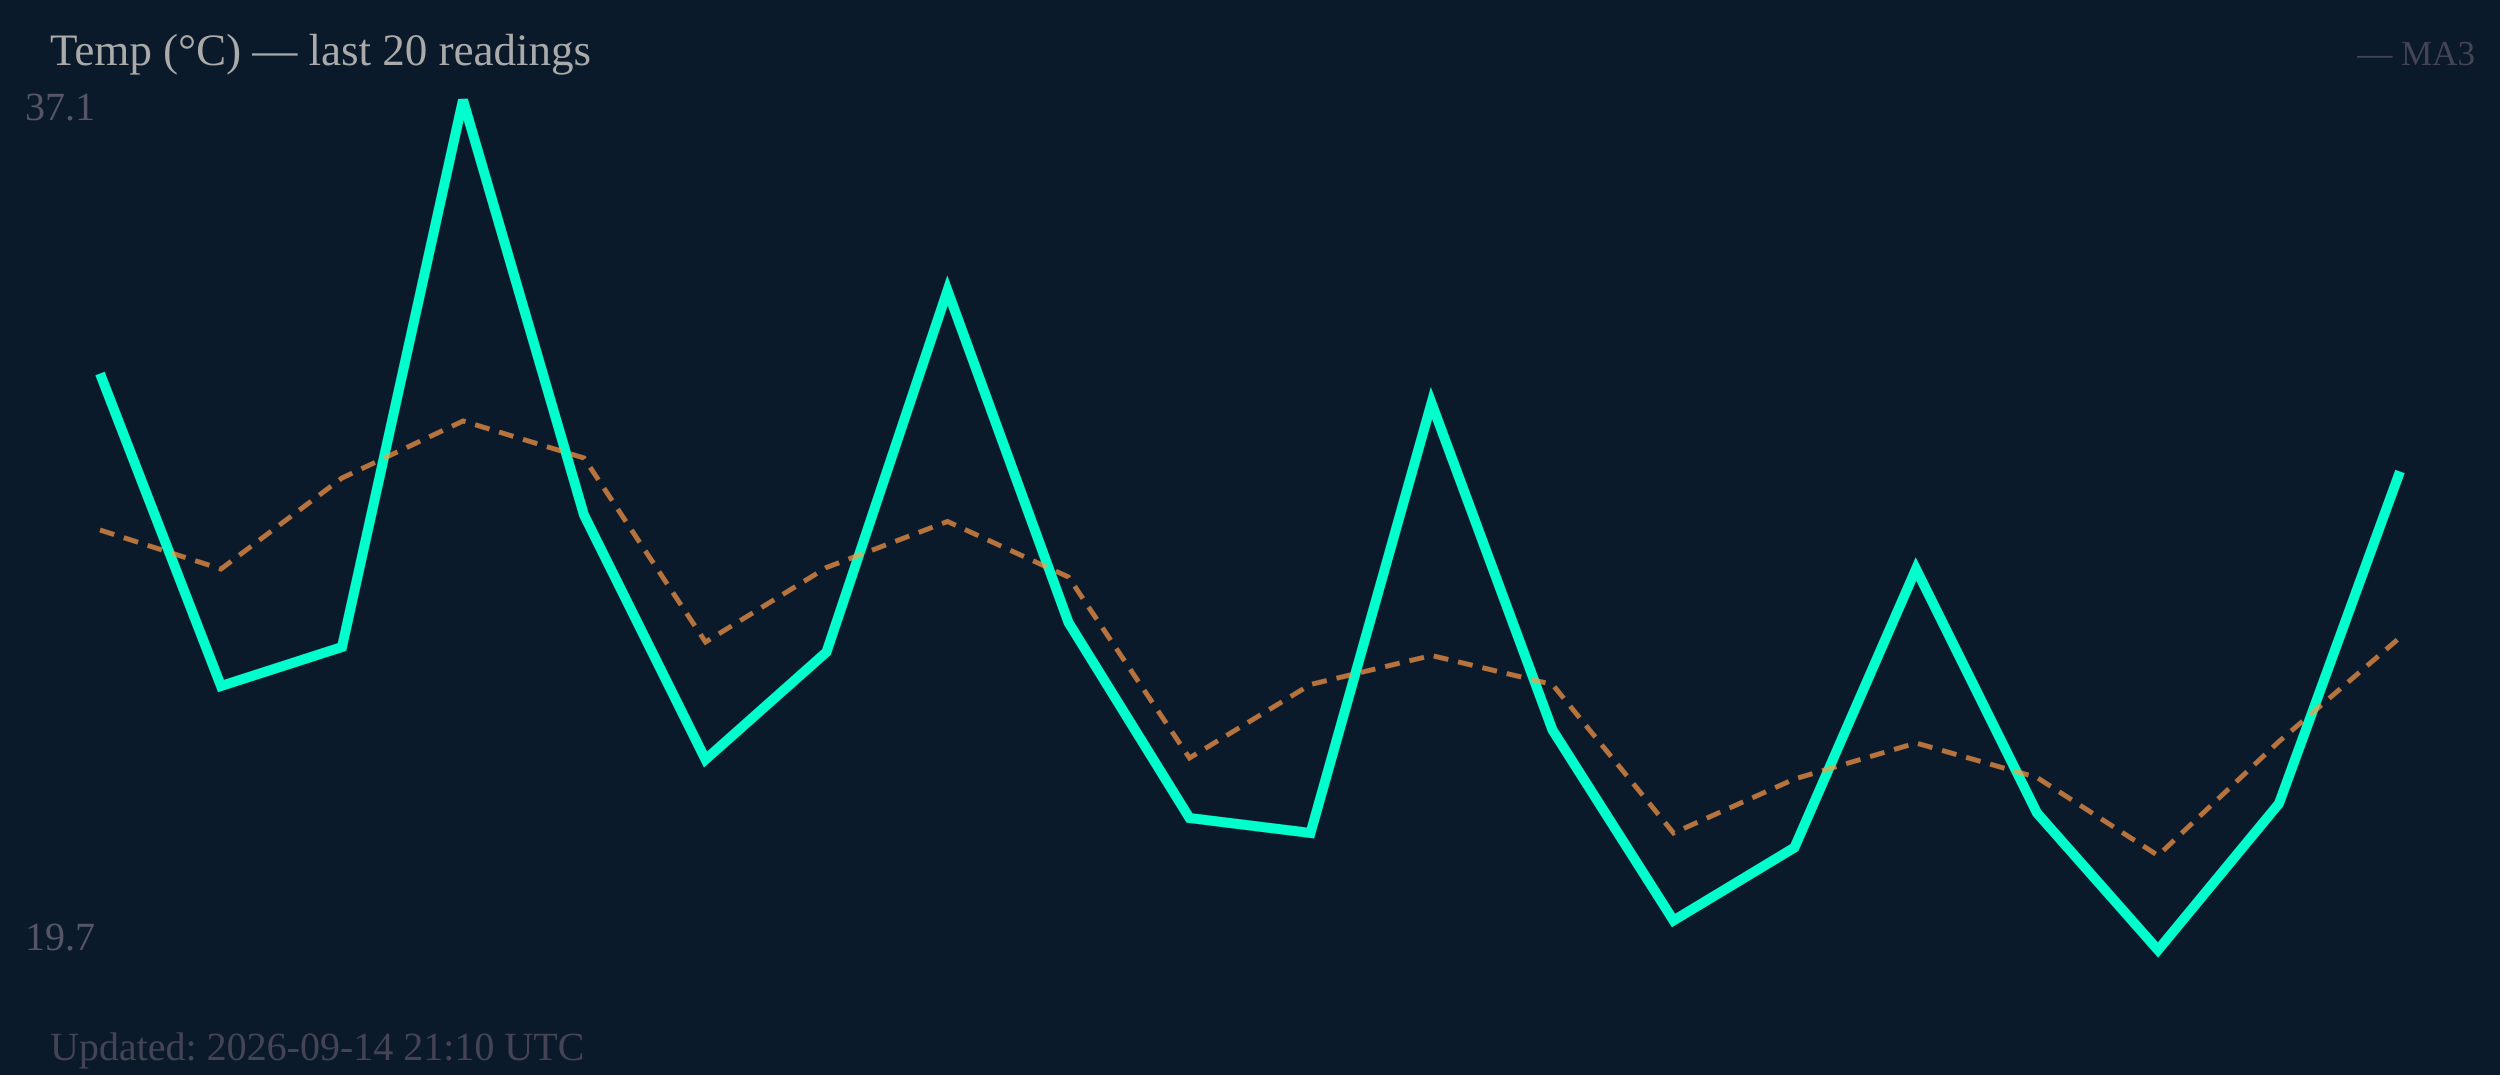
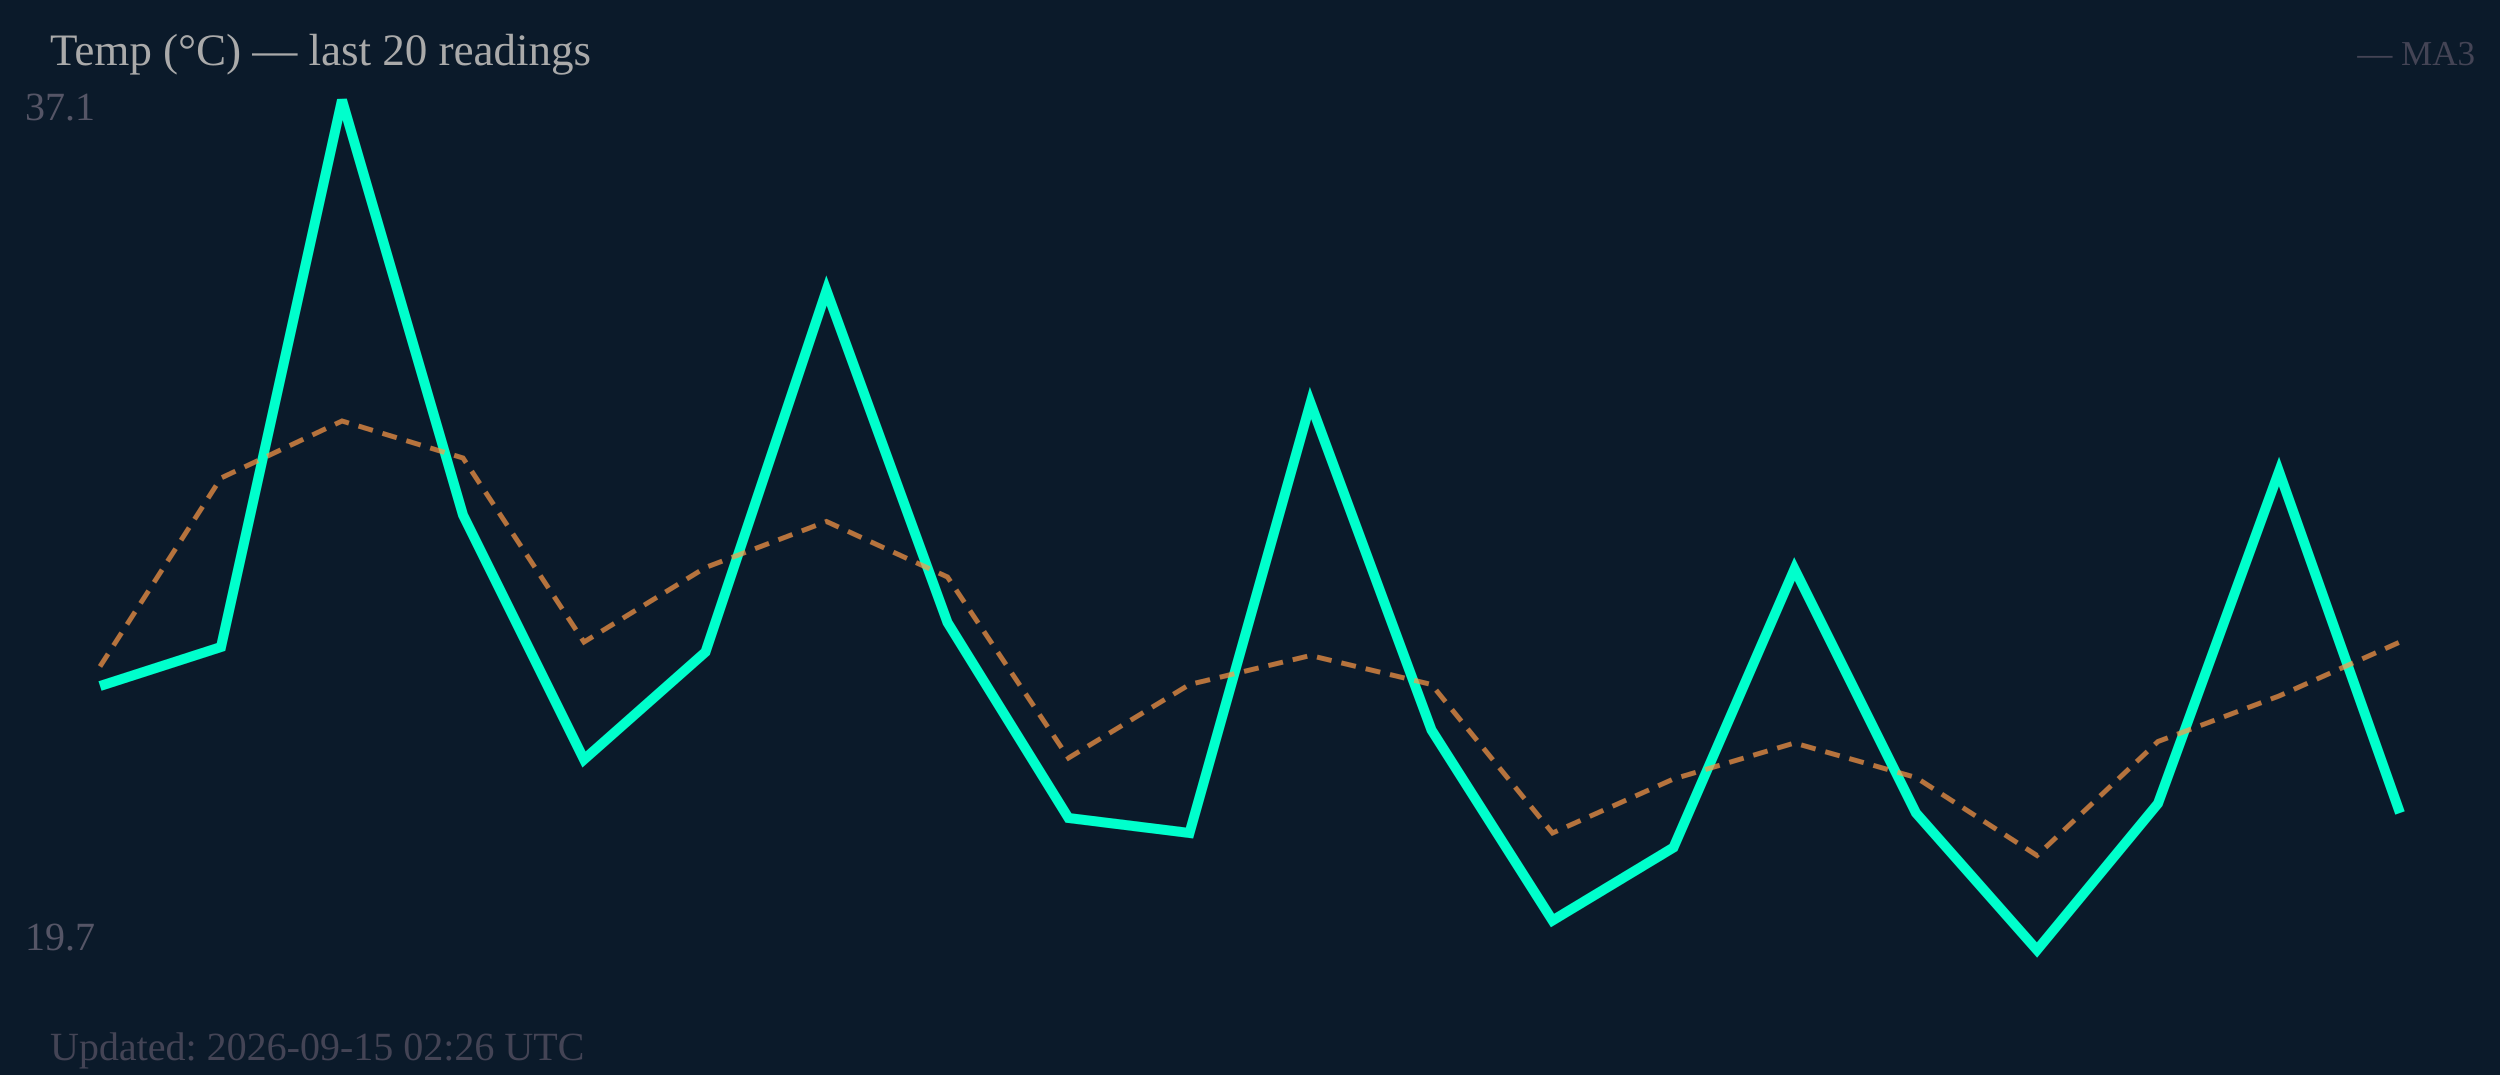
<svg xmlns="http://www.w3.org/2000/svg" width="500" height="215" viewBox="0 0 500 215">
  <rect width="500" height="215" fill="#0b1a2a" />
  <text x="5" y="24" font-size="8" fill="#556">37.1</text>
  <text x="5" y="190" font-size="8" fill="#556">19.7</text>
-   <polyline fill="none" stroke="#00ffcc" stroke-width="2" points="20.0,74.7 44.2,137.2 68.4,129.4 92.6,20.0 116.8,103.0 141.1,151.9 165.3,130.4 189.5,58.1 213.7,124.5 237.9,163.6 262.1,166.6 286.3,80.6 310.5,146.0 334.7,184.1 358.9,169.5 383.2,113.8 407.4,162.6 431.6,190.0 455.8,160.7 480.0,94.3" />
-   <polyline fill="none" stroke="#ff9944" stroke-width="1" stroke-dasharray="3,2" opacity="0.7" points="20.0,106.0 44.2,113.8 68.4,95.6 92.6,84.2 116.8,91.6 141.1,128.4 165.3,113.5 189.5,104.3 213.7,115.4 237.9,151.6 262.1,136.9 286.3,131.1 310.5,136.9 334.7,166.6 358.9,155.8 383.2,148.6 407.4,155.5 431.6,171.1 455.8,148.3 480.0,127.5" />
+   <polyline fill="none" stroke="#00ffcc" stroke-width="2" points="20.0,137.2 44.2,129.4 68.4,20.0 92.6,103.0 116.8,151.9 141.1,130.4 165.3,58.1 189.5,124.5 213.7,163.6 237.9,166.6 262.1,80.6 286.3,146.0 310.5,184.1 334.7,169.5 358.9,113.8 383.2,162.6 407.4,190.0 431.6,160.7 455.8,94.3 480.0,162.6" />
+   <polyline fill="none" stroke="#ff9944" stroke-width="1" stroke-dasharray="3,2" opacity="0.7" points="20.0,133.3 44.2,95.6 68.4,84.2 92.6,91.6 116.8,128.4 141.1,113.5 165.3,104.3 189.5,115.4 213.7,151.6 237.9,136.9 262.1,131.1 286.3,136.9 310.5,166.6 334.7,155.8 358.9,148.6 383.2,155.5 407.4,171.1 431.6,148.3 455.8,139.2 480.0,128.4" />
  <text x="10" y="13" font-size="9" fill="#aaa">Temp (°C) — last 20 readings</text>
  <text x="495" y="13" font-size="7" fill="#445" text-anchor="end">— MA3</text>
-   <text x="10" y="212" font-size="8" fill="#445">Updated: 2026-09-14 21:10 UTC</text>
+   <text x="10" y="212" font-size="8" fill="#445">Updated: 2026-09-15 02:26 UTC</text>
</svg>
